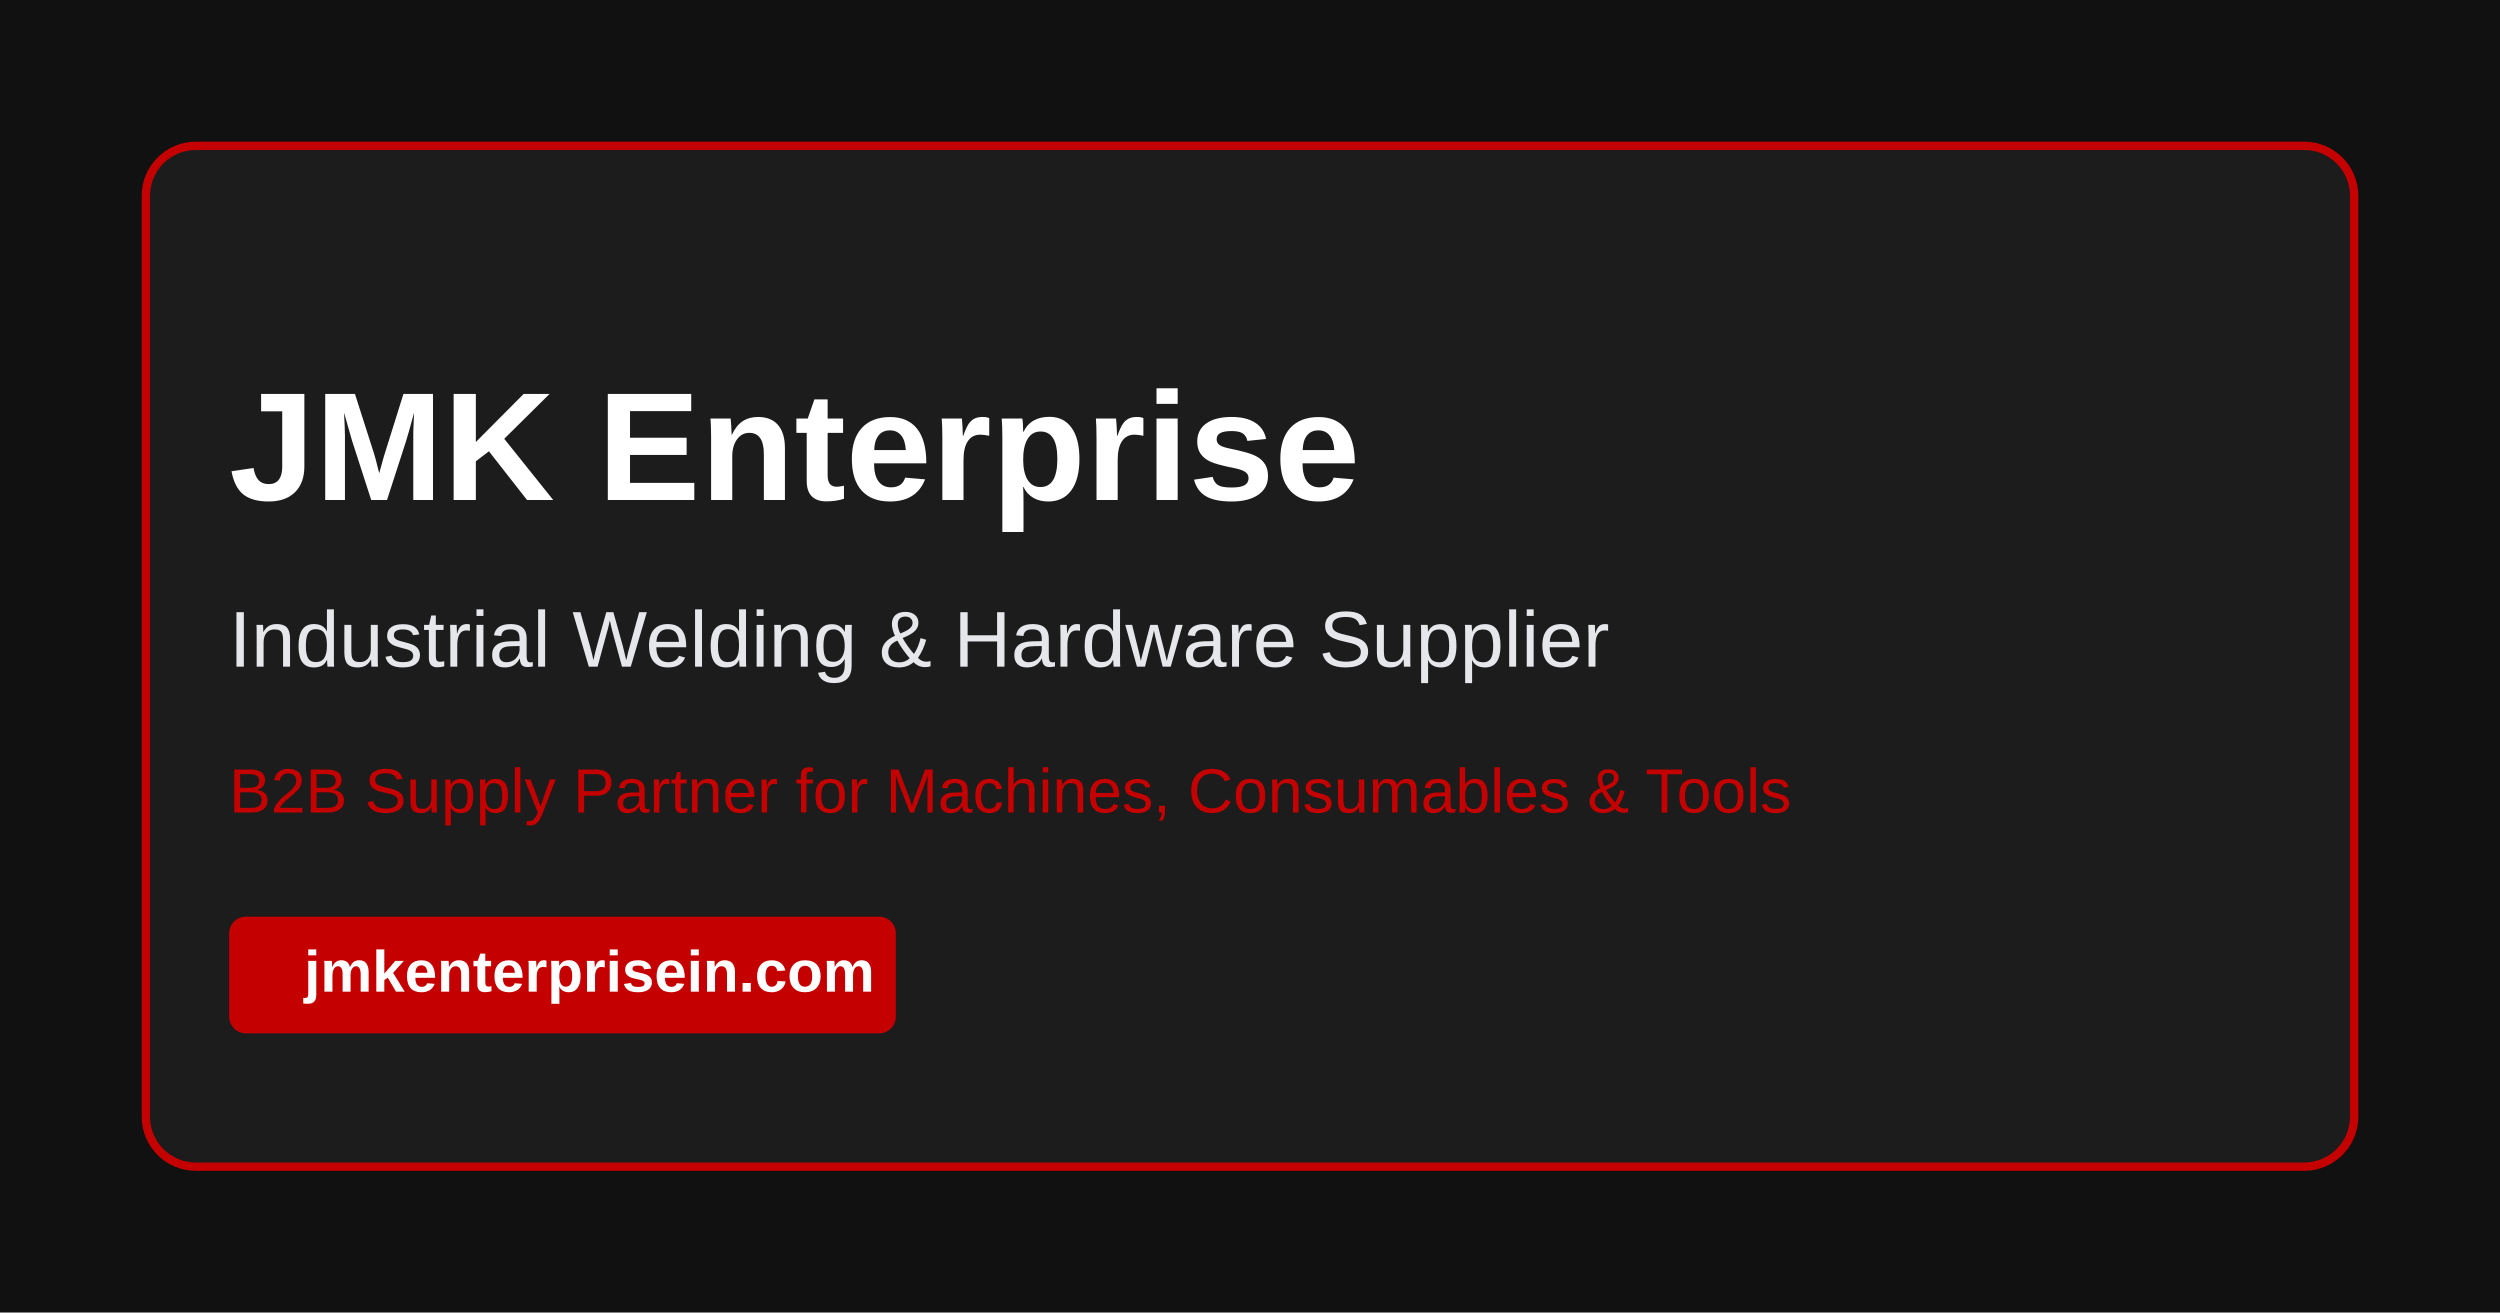
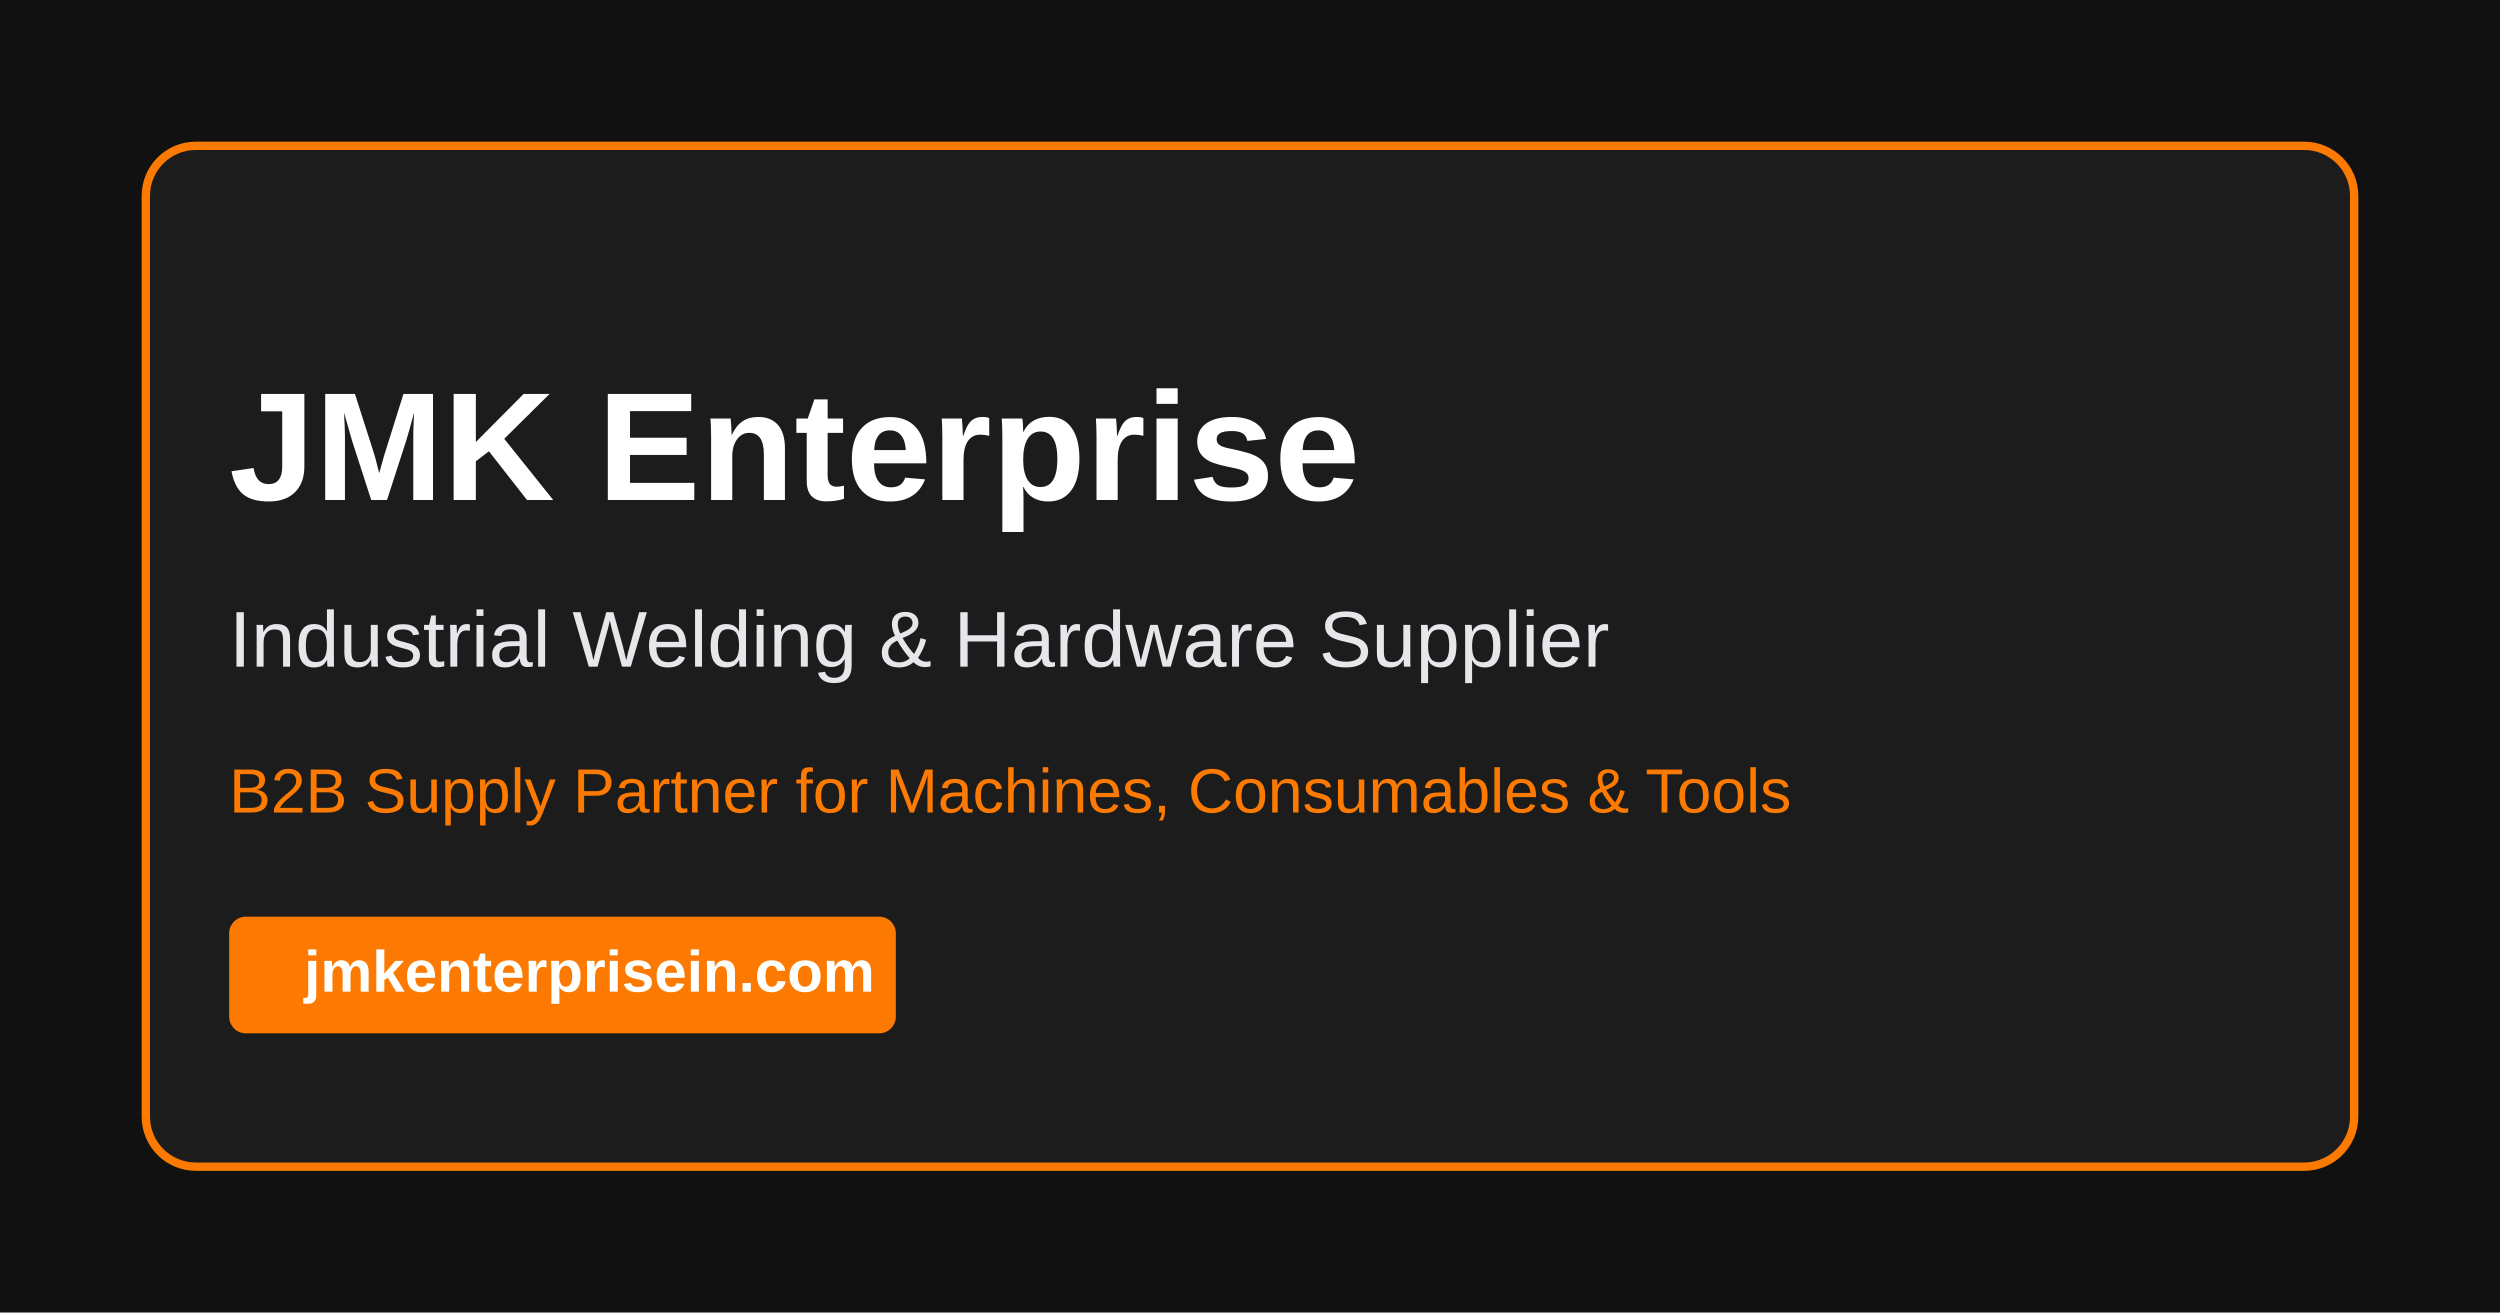
<svg xmlns="http://www.w3.org/2000/svg" width="1200" height="630" viewBox="0 0 1200 630" fill="none">
  <rect width="1200" height="630" fill="#111111" />
-   <rect x="70" y="70" width="1060" height="490" rx="24" fill="#1C1C1C" stroke="#C40000" stroke-width="4" />
+   <rect x="70" y="70" width="1060" height="490" rx="24" fill="#1C1C1C" stroke="#FC7A02" stroke-width="4" />
  <text x="110" y="240" fill="white" font-size="74" font-family="Arial, sans-serif" font-weight="700">JMK Enterprise</text>
  <text x="110" y="320" fill="#E5E7EB" font-size="38" font-family="Arial, sans-serif">Industrial Welding &amp; Hardware Supplier</text>
-   <text x="110" y="390" fill="#C40000" font-size="30" font-family="Arial, sans-serif">B2B Supply Partner for Machines, Consumables &amp; Tools</text>
-   <rect x="110" y="440" width="320" height="56" rx="8" fill="#C40000" />
+   <text x="110" y="390" fill="#FC7A02" font-size="30" font-family="Arial, sans-serif">B2B Supply Partner for Machines, Consumables &amp; Tools</text>
+   <rect x="110" y="440" width="320" height="56" rx="8" fill="#FC7A02" />
  <text x="146" y="476" fill="white" font-size="28" font-family="Arial, sans-serif" font-weight="700">jmkenterprisein.com</text>
</svg>
